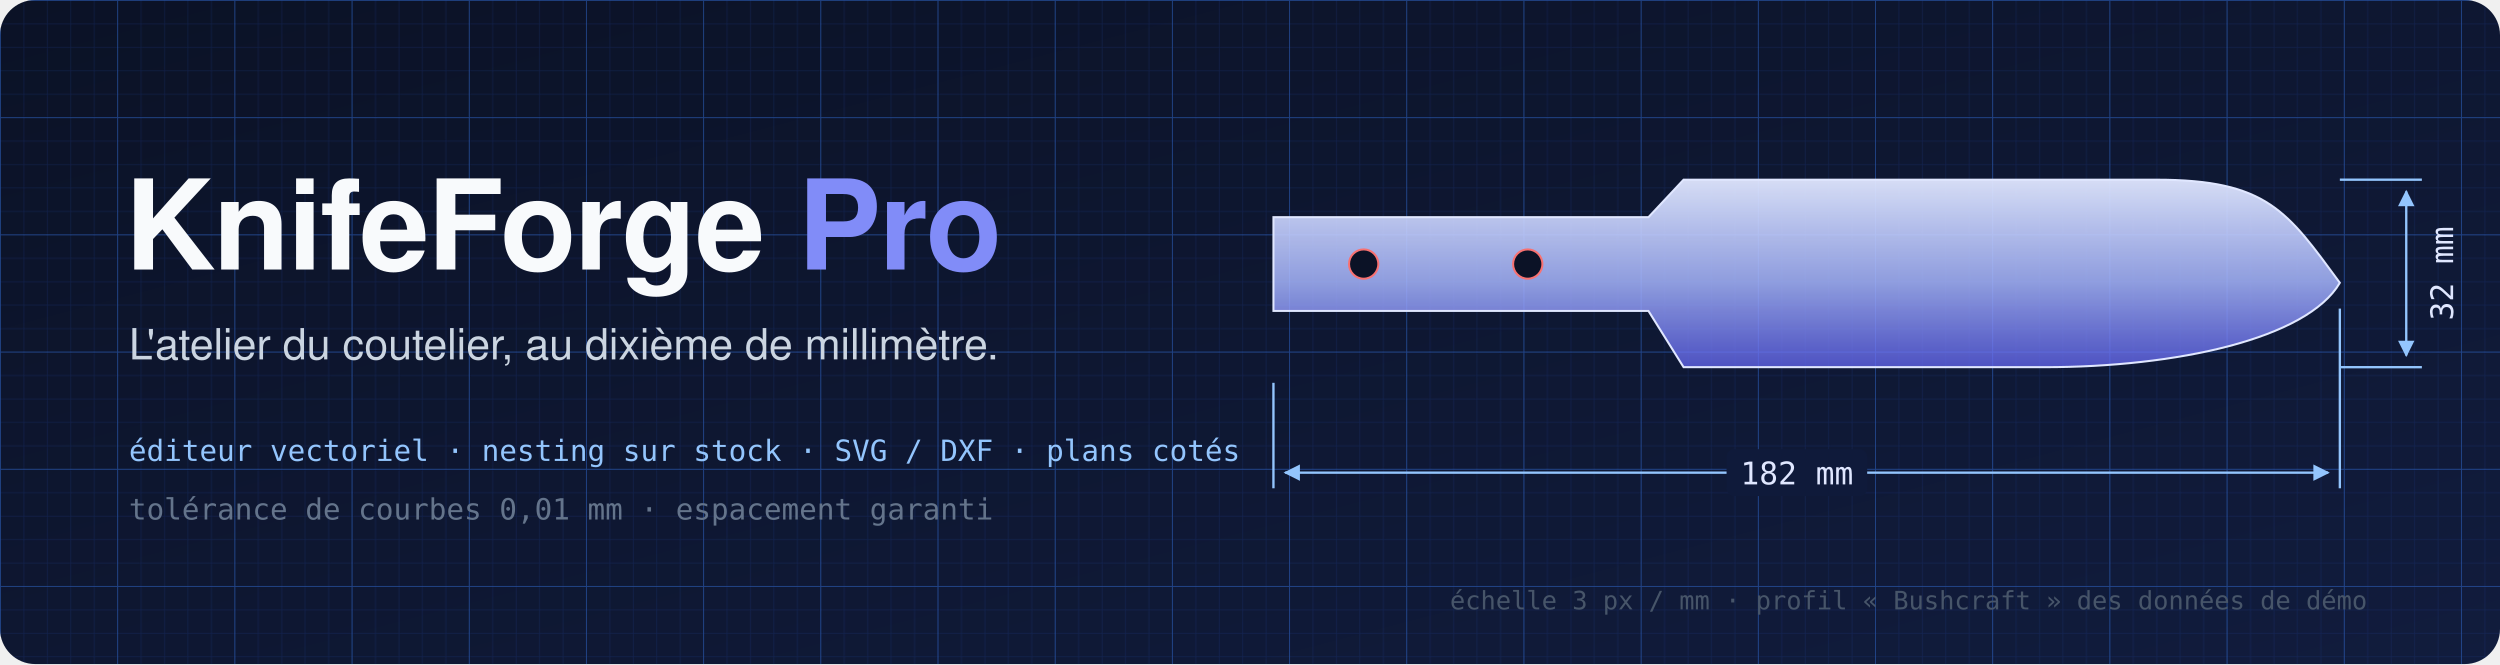
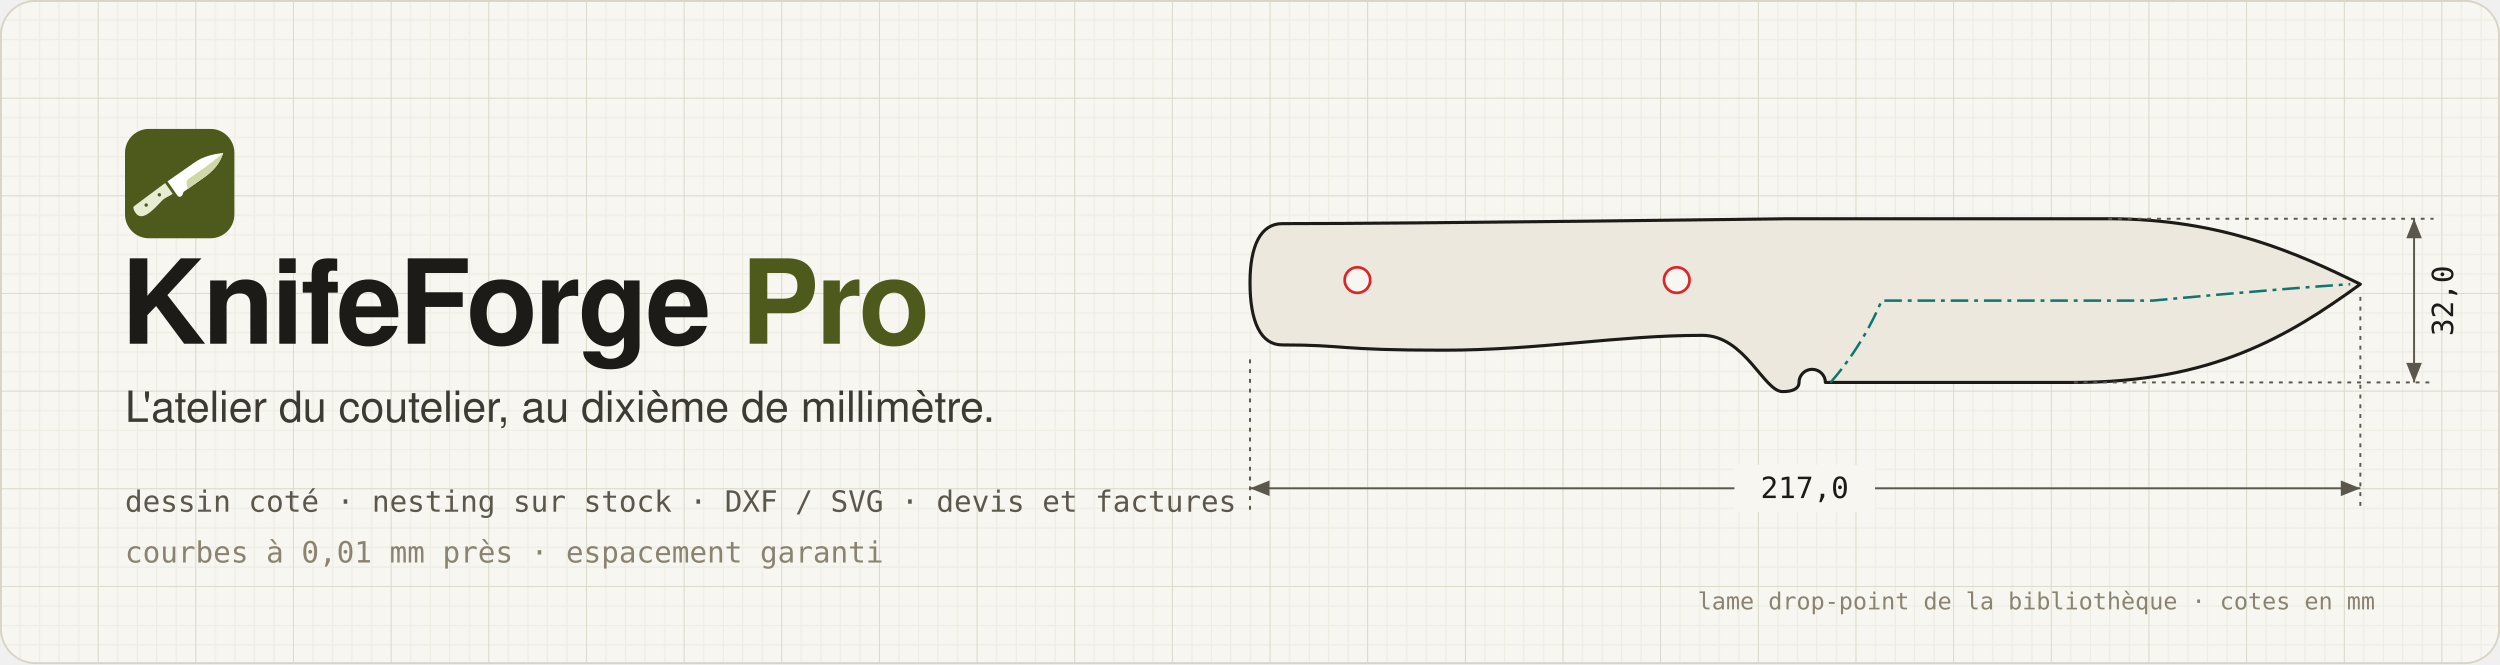
<svg xmlns="http://www.w3.org/2000/svg" width="1280" height="340" viewBox="0 0 1280 340" role="img" aria-label="KnifeForge Pro">
  <defs>
-     <pattern id="minor" width="12" height="12" patternUnits="userSpaceOnUse">
-       <path d="M12 0H0V12" fill="none" stroke="#1e3a8a" stroke-opacity="0.35" stroke-width="0.6" />
+     <pattern id="minor" width="10" height="10" patternUnits="userSpaceOnUse">
+       <path d="M10 0H0V10" fill="none" stroke="#4d5a1c" stroke-opacity="0.07" stroke-width="1" />
    </pattern>
-     <pattern id="major" width="60" height="60" patternUnits="userSpaceOnUse">
-       <rect width="60" height="60" fill="url(#minor)" />
-       <path d="M60 0H0V60" fill="none" stroke="#3b82f6" stroke-opacity="0.35" stroke-width="1" />
+     <pattern id="major" width="50" height="50" patternUnits="userSpaceOnUse">
+       <rect width="50" height="50" fill="url(#minor)" />
+       <path d="M50 0H0V50" fill="none" stroke="#4d5a1c" stroke-opacity="0.12" stroke-width="1" />
    </pattern>
-     <linearGradient id="bg" x1="0" y1="0" x2="1" y2="1">
-       <stop offset="0" stop-color="#0b1226" />
-       <stop offset="1" stop-color="#111c3d" />
-     </linearGradient>
-     <linearGradient id="steel" x1="0" y1="0" x2="0" y2="1">
-       <stop offset="0" stop-color="#e0e7ff" stop-opacity="0.95" />
-       <stop offset="0.55" stop-color="#a5b4fc" stop-opacity="0.85" />
-       <stop offset="1" stop-color="#6366f1" stop-opacity="0.75" />
-     </linearGradient>
-     <marker id="arrow" viewBox="0 0 10 10" refX="9" refY="5" markerWidth="7" markerHeight="7" orient="auto-start-reverse">
-       <path d="M0 0L10 5L0 10Z" fill="#93c5fd" />
-     </marker>
  </defs>
-   <rect width="1280" height="340" rx="18" fill="url(#bg)" />
+   <rect width="1280" height="340" rx="18" fill="#f8f6f1" />
  <rect width="1280" height="340" rx="18" fill="url(#major)" />
-   <text x="64" y="138" fill="#f8fafc" font-family="Segoe UI, Helvetica, Arial, sans-serif" font-size="64" font-weight="700" letter-spacing="-1">KnifeForge <tspan fill="#818cf8">Pro</tspan>
+   <rect x="0.5" y="0.5" width="1279" height="339" rx="17.5" fill="none" stroke="#d9d4c7" />
+   <g transform="translate(64 66) scale(1.75)">
+     <rect width="32" height="32" rx="7" fill="#4d5a1c" />
+     <g transform="translate(16.2 16.2) rotate(-35) scale(.84) translate(-18.5 -3.4)">
+       <path d="M.8.4 14.4 0V4.6C12.6 4.6 11.6 4.1 10 4.4 7.5 4.9 5 5.5 2.8 5.3 1 5.1 0 4.3 0 2.6 0 1.4.3.5.8.4Z" fill="#e7ecd2" />
+       <circle cx="4.6" cy="2.5" r=".6" fill="#4d5a1c" />
+       <circle cx="10.4" cy="2.2" r=".6" fill="#4d5a1c" />
+       <path d="M15.4 0H27C30.6 0 34 1.4 37 3 34 5.4 30.4 6.2 26.4 6.2H18.2C17.4 6.2 17.3 7 16.4 7 15.8 7 15.4 6.6 15.4 6Z" fill="#fff" />
+       <path d="M19.6 6.2C20.4 4.6 20.6 3.5 22 3.5H29C32 3.5 34.4 3.2 37 3 34 5.4 30.4 6.2 26.4 6.2Z" fill="#cfd8a6" />
+     </g>
+   </g>
+   <text x="62" y="176" fill="#1c1b18" font-family="IBM Plex Sans, Segoe UI, Helvetica, Arial, sans-serif" font-size="60" font-weight="600" letter-spacing="-1.5">KnifeForge <tspan fill="#4d5a1c">Pro</tspan>
  </text>
-   <text x="66" y="184" fill="#cbd5e1" font-family="Segoe UI, Helvetica, Arial, sans-serif" font-size="22">L'atelier du coutelier, au dixième de millimètre.</text>
-   <text x="66" y="236" fill="#93c5fd" font-family="Consolas, Menlo, monospace" font-size="15">éditeur vectoriel · nesting sur stock · SVG / DXF · plans cotés</text>
-   <text x="66" y="266" fill="#64748b" font-family="Consolas, Menlo, monospace" font-size="15">tolérance de courbes 0,01 mm · espacement garanti</text>
-   <g transform="translate(652 92) scale(3)">
-     <path d="M0 6.4L64 6.4L70 0L150.64 0C169.68 0 173.04 5.44 182 17.6C176.4 27.2 154 32 131.6 32L70 32L64 22.4L0 22.4L0 6.4Z" fill="url(#steel)" stroke="#e0e7ff" stroke-width="0.35" fill-rule="evenodd" />
-     <circle cx="15.4" cy="14.4" r="2.5" fill="#0b1226" stroke="#f87171" stroke-width="0.35" />
-     <circle cx="43.4" cy="14.4" r="2.5" fill="#0b1226" stroke="#f87171" stroke-width="0.35" />
+   <text x="64" y="216" fill="#3d3a33" font-family="IBM Plex Sans, Segoe UI, Helvetica, Arial, sans-serif" font-size="22">L'atelier du coutelier, au dixième de millimètre.</text>
+   <text x="64" y="262" fill="#5c574c" font-family="IBM Plex Mono, Consolas, Menlo, monospace" font-size="15">dessin coté · nesting sur stock · DXF / SVG · devis et factures</text>
+   <text x="64" y="288" fill="#8a8372" font-family="IBM Plex Mono, Consolas, Menlo, monospace" font-size="15">courbes à 0,01 mm près · espacement garanti</text>
+   <path d="M915.1 112 C915.1 112 1079.4 112 1079.4 112 C1138.1 112 1176.9 130.1 1208.5 145.5 C1171.2 172.6 1132.2 195.8 1061.8 195.8 C1061.8 195.8 934.6 195.8 934.6 195.8 C934.6 192.1 931.5 189.1 927.8 189.1 C924.1 189.1 921.1 192.1 921.1 195.8 C921.1 199.2 917.5 200.5 912.7 200.5 C903.1 200.5 893.4 171.7 871.6 171.7 C827.6 171.7 788.6 179.3 739 179.3 C684 179.3 689.5 176.6 656.5 176.6 C645.5 176.6 640 164.8 640 144.7 C640 125.8 645.5 114.5 656.5 114.5 C725.3 114.5 915.1 112 915.1 112Z" fill="#ece8de" stroke="#1c1b18" stroke-width="1.6" stroke-linejoin="round" />
+   <path d="M937.2 195.8 C937.2 195.8 952.9 179.1 963.4 153.9 C963.4 153.9 1102.2 153.9 1102.2 153.9 C1102.2 153.9 1163.4 148.1 1203.3 145.5" fill="none" stroke="#0f766e" stroke-width="1.3" stroke-dasharray="9 3 2 3" />
+   <circle cx="695" cy="143.4" r="6.55" fill="#f8f6f1" stroke="#dc2626" stroke-width="1.4" />
+   <circle cx="858.5" cy="143.4" r="6.55" fill="#f8f6f1" stroke="#dc2626" stroke-width="1.4" />
+   <g stroke="#5c574c" stroke-width="1" fill="none">
+     <path d="M640 184V262M1208.5 152V262" stroke-dasharray="2 3" />
+     <path d="M640 250H1208.5" />
+     <path d="M1079.4 112H1246M1061.8 195.8H1246" stroke-dasharray="2 3" />
+     <path d="M1236 112V195.8" />
  </g>
-   <g stroke="#93c5fd" stroke-width="1.2" fill="none">
-     <path d="M652 196V250M1198 158V250" />
-     <path d="M658 242H1192" marker-start="url(#arrow)" marker-end="url(#arrow)" />
-     <path d="M1198 92H1240M1198 188H1240" />
-     <path d="M1232 98V182" marker-start="url(#arrow)" marker-end="url(#arrow)" />
+   <g fill="#5c574c">
+     <path d="M640 250l10-4v8zM1208.5 250l-10-4v8zM1236 112l-4 10h8zM1236 195.8l-4-10h8z" />
  </g>
-   <rect x="884" y="230" width="72" height="24" rx="4" fill="#0f1a3a" />
-   <text x="920" y="248" fill="#e0e7ff" font-family="Consolas, Menlo, monospace" font-size="16" text-anchor="middle">182 mm</text>
-   <text x="1256" y="140" fill="#e0e7ff" font-family="Consolas, Menlo, monospace" font-size="16" text-anchor="middle" transform="rotate(-90 1256 140)">32 mm</text>
-   <text x="1212" y="312" fill="#475569" font-family="Consolas, Menlo, monospace" font-size="13" text-anchor="end">échelle 3 px / mm · profil « Bushcraft » des données de démo</text>
+   <rect x="888" y="238" width="72" height="24" fill="#f8f6f1" />
+   <text x="924" y="255" fill="#1c1b18" font-family="IBM Plex Mono, Consolas, Menlo, monospace" font-size="15" text-anchor="middle">217,0</text>
+   <text x="1256" y="154" fill="#1c1b18" font-family="IBM Plex Mono, Consolas, Menlo, monospace" font-size="15" text-anchor="middle" transform="rotate(-90 1256 154)">32,0</text>
+   <text x="1216" y="312" fill="#8a8372" font-family="IBM Plex Mono, Consolas, Menlo, monospace" font-size="12" text-anchor="end">lame drop-point de la bibliothèque · cotes en mm</text>
</svg>
